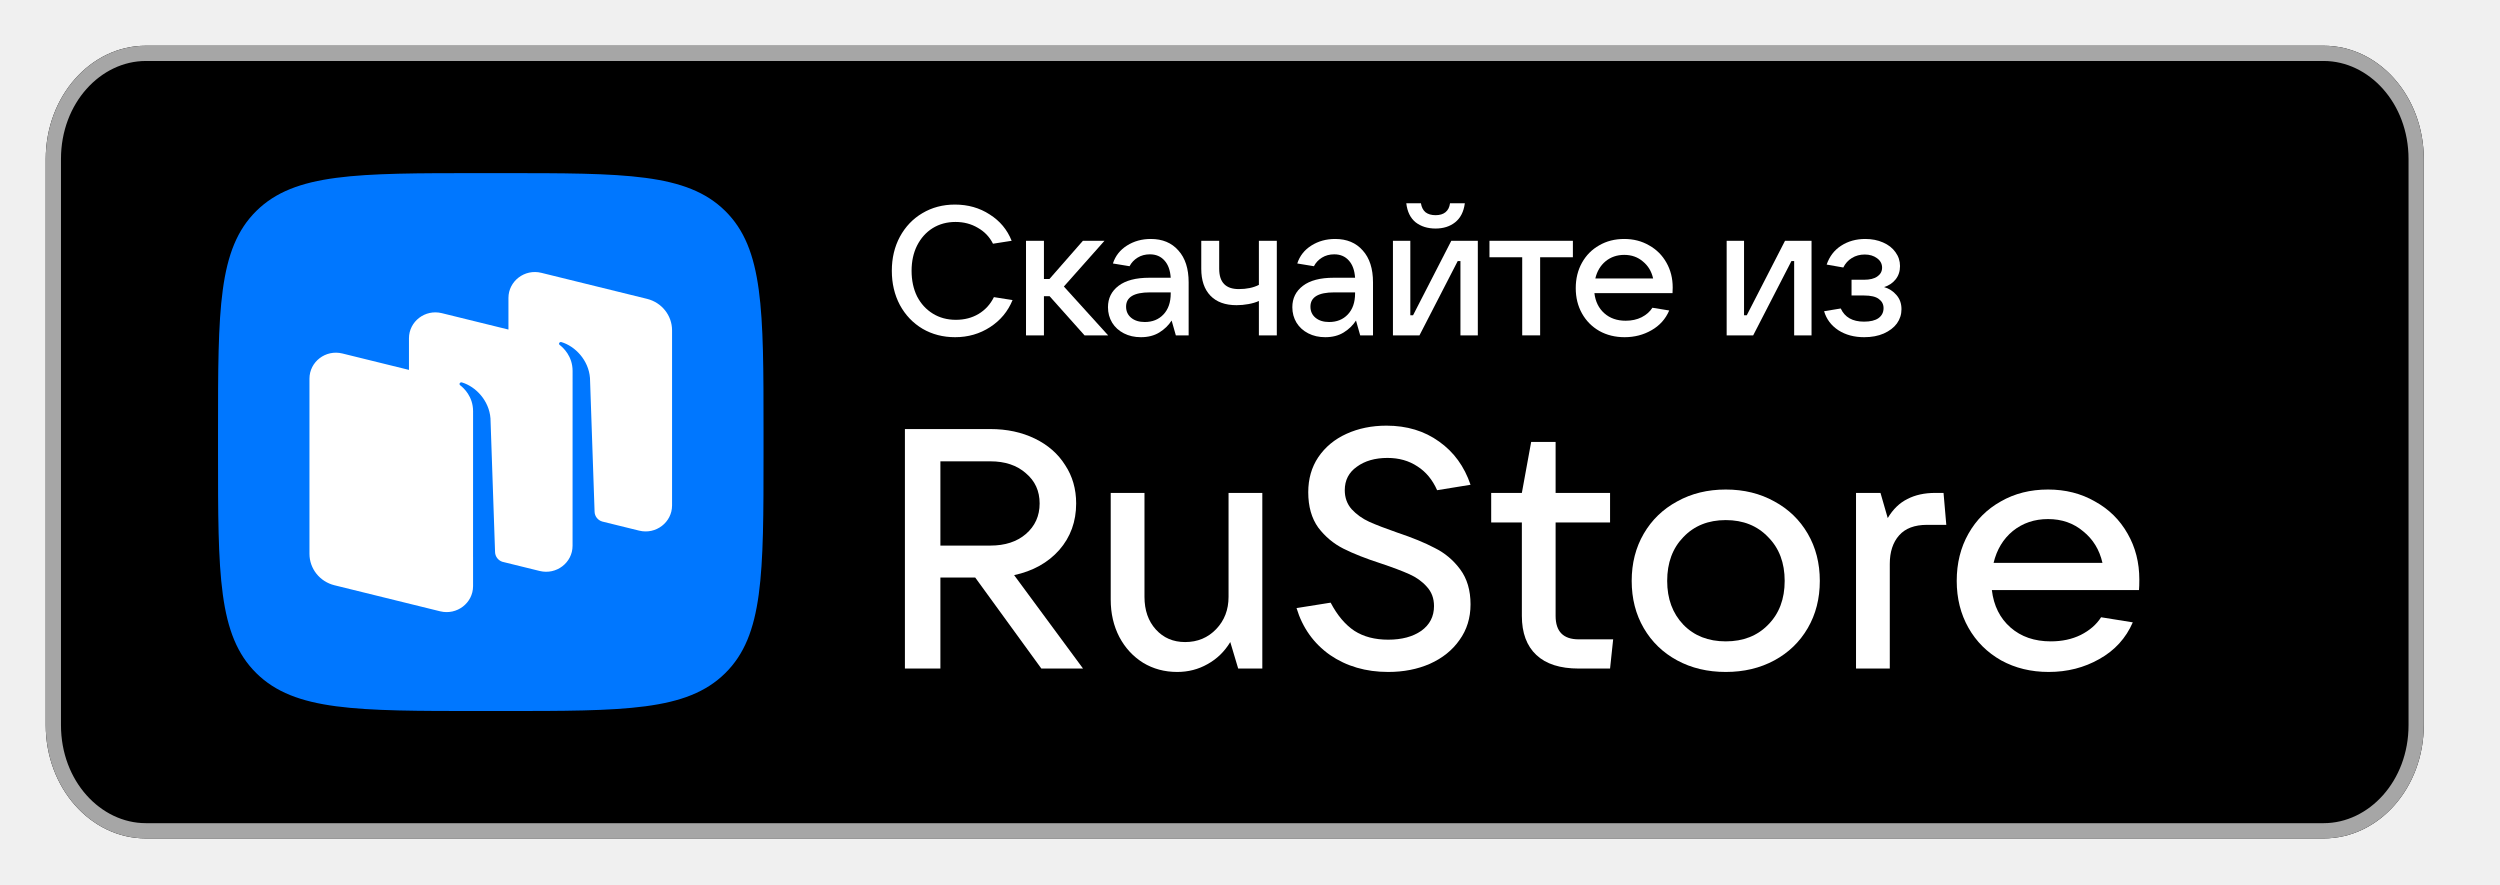
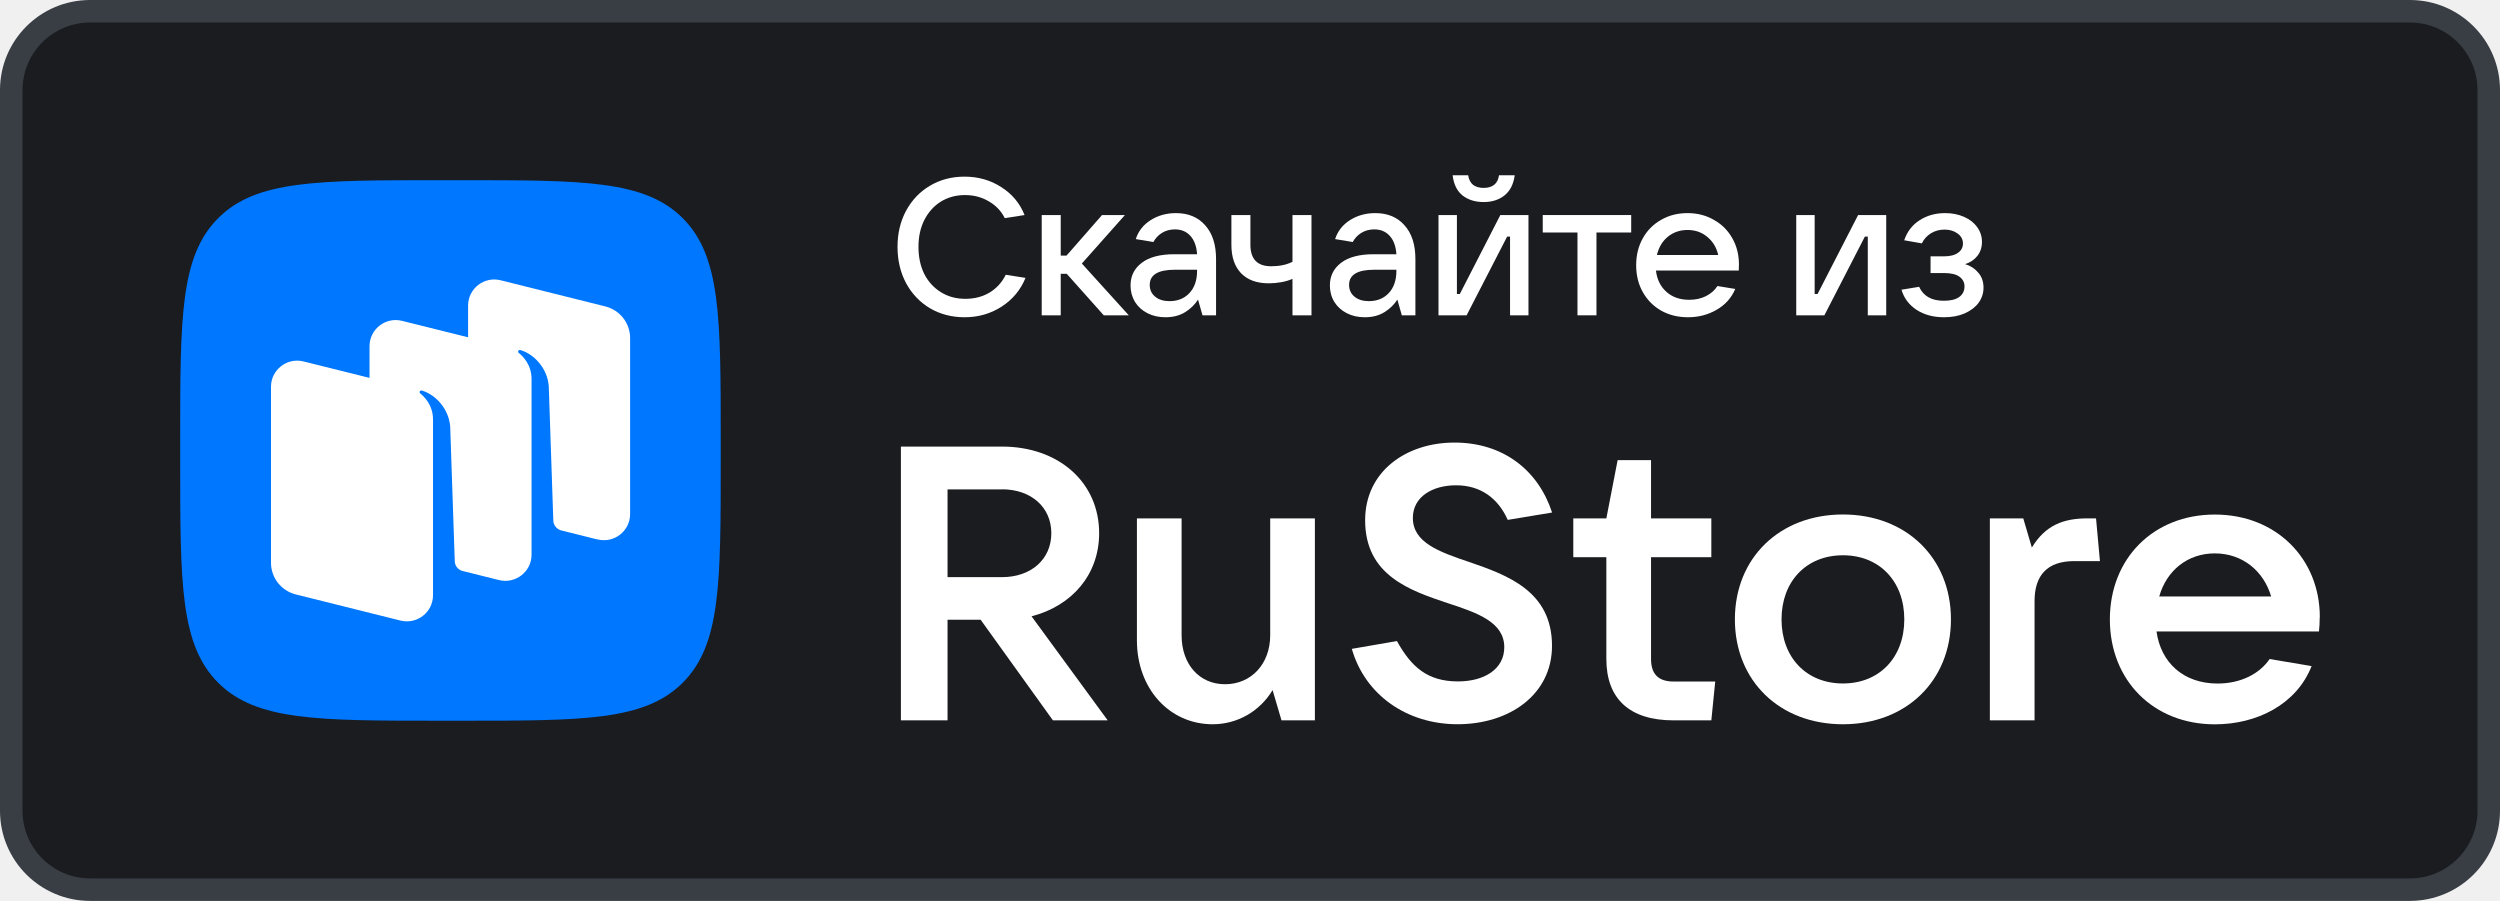
- <svg xmlns="http://www.w3.org/2000/svg" width="164" height="58" viewBox="0 0 164 58" fill="none">
-   <path d="M3 10.429C3 6.326 5.941 3 9.568 3H152.432C156.059 3 159 6.326 159 10.429V47.571C159 51.674 156.059 55 152.432 55H9.568C5.941 55 3 51.674 3 47.571V10.429Z" fill="black" />
-   <path fill-rule="evenodd" clip-rule="evenodd" d="M152.432 4H9.568C6.605 4 4 6.759 4 10.429V47.571C4 51.241 6.605 54 9.568 54H152.432C155.395 54 158 51.241 158 47.571V10.429C158 6.759 155.395 4 152.432 4ZM9.568 3C5.941 3 3 6.326 3 10.429V47.571C3 51.674 5.941 55 9.568 55H152.432C156.059 55 159 51.674 159 47.571V10.429C159 6.326 156.059 3 152.432 3H9.568Z" fill="#A6A6A6" />
-   <path d="M16.817 44.162C19.333 46.643 23.382 46.643 31.479 46.643H32.911C41.008 46.643 45.057 46.643 47.573 44.162C50.088 41.682 50.088 37.69 50.088 29.705V28.294C50.088 20.31 50.088 16.318 47.573 13.837C45.057 11.357 41.008 11.357 32.911 11.357H31.479C23.382 11.357 19.333 11.357 16.817 13.837C14.302 16.318 14.302 20.31 14.302 28.294V29.705C14.302 37.69 14.302 41.682 16.817 44.162Z" fill="#0077FF" />
-   <path fill-rule="evenodd" clip-rule="evenodd" d="M41.93 34.81L39.512 34.214C39.221 34.132 39.015 33.874 39.005 33.574L38.703 24.798C38.615 23.637 37.741 22.713 36.827 22.441C36.776 22.426 36.721 22.447 36.691 22.49C36.66 22.534 36.672 22.596 36.715 22.628C36.941 22.801 37.562 23.363 37.562 24.332L37.56 35.805C37.56 36.913 36.498 37.725 35.403 37.456L32.948 36.851C32.675 36.757 32.486 36.507 32.476 36.219L32.175 27.443C32.087 26.282 31.213 25.358 30.299 25.086C30.248 25.071 30.193 25.091 30.163 25.135C30.132 25.179 30.144 25.24 30.187 25.273C30.413 25.445 31.034 26.007 31.034 26.977L31.032 36.54L31.033 36.54V38.451C31.033 39.559 29.971 40.371 28.876 40.102L21.941 38.393C20.977 38.156 20.301 37.305 20.301 36.33L20.301 24.839C20.301 23.731 21.363 22.919 22.458 23.188L26.828 24.265V22.193C26.828 21.085 27.889 20.273 28.984 20.543L33.354 21.619V19.547C33.354 18.44 34.416 17.627 35.511 17.897L42.446 19.605C43.41 19.843 44.087 20.693 44.087 21.668V33.159C44.087 34.267 43.025 35.08 41.93 34.81Z" fill="white" />
-   <path d="M71.047 43.857H68.313L63.973 37.885H61.69V43.857H59.362V28.146H64.968C66.052 28.146 67.024 28.354 67.883 28.77C68.742 29.186 69.405 29.765 69.872 30.508C70.354 31.236 70.596 32.075 70.596 33.026C70.596 34.215 70.226 35.233 69.488 36.079C68.75 36.911 67.763 37.461 66.527 37.729L71.047 43.857ZM61.69 30.263V35.79H64.968C65.932 35.79 66.708 35.537 67.296 35.032C67.898 34.512 68.2 33.843 68.2 33.026C68.2 32.209 67.898 31.548 67.296 31.043C66.708 30.523 65.932 30.263 64.968 30.263H61.69Z" fill="white" />
-   <path d="M77.225 44.08C76.396 44.08 75.65 43.879 74.987 43.478C74.324 43.062 73.804 42.498 73.428 41.785C73.051 41.057 72.863 40.239 72.863 39.333V32.335H75.078V39.155C75.078 40.031 75.326 40.745 75.823 41.294C76.321 41.844 76.961 42.119 77.745 42.119C78.558 42.119 79.236 41.837 79.779 41.272C80.321 40.707 80.593 40.002 80.593 39.155V32.335H82.808V43.857H81.225L80.706 42.119C80.329 42.743 79.832 43.226 79.214 43.567C78.611 43.909 77.948 44.08 77.225 44.08Z" fill="white" />
-   <path d="M91.065 44.08C89.603 44.08 88.33 43.709 87.245 42.966C86.175 42.208 85.444 41.183 85.053 39.89L87.29 39.534C87.727 40.366 88.247 40.982 88.85 41.383C89.453 41.77 90.191 41.963 91.065 41.963C91.954 41.963 92.677 41.77 93.235 41.383C93.792 40.982 94.071 40.44 94.071 39.757C94.071 39.251 93.913 38.828 93.596 38.486C93.295 38.145 92.911 37.87 92.444 37.662C91.976 37.454 91.366 37.223 90.613 36.971C89.603 36.644 88.774 36.317 88.126 35.99C87.479 35.663 86.929 35.203 86.477 34.609C86.04 33.999 85.821 33.227 85.821 32.291C85.821 31.414 86.04 30.649 86.477 29.995C86.929 29.327 87.546 28.814 88.33 28.458C89.114 28.101 89.987 27.923 90.952 27.923C92.293 27.923 93.445 28.272 94.41 28.97C95.374 29.654 96.06 30.597 96.467 31.801L94.274 32.157C93.973 31.474 93.543 30.954 92.986 30.597C92.428 30.226 91.773 30.04 91.02 30.04C90.206 30.04 89.535 30.233 89.008 30.619C88.481 30.991 88.217 31.503 88.217 32.157C88.217 32.647 88.368 33.063 88.669 33.405C88.985 33.747 89.37 34.022 89.822 34.23C90.289 34.438 90.907 34.675 91.675 34.943C92.654 35.27 93.468 35.604 94.116 35.946C94.779 36.273 95.337 36.741 95.789 37.35C96.241 37.959 96.467 38.724 96.467 39.645C96.467 40.537 96.226 41.317 95.743 41.985C95.276 42.654 94.628 43.174 93.8 43.545C92.986 43.902 92.074 44.08 91.065 44.08Z" fill="white" />
-   <path d="M105.823 41.941L105.62 43.857H103.563C102.342 43.857 101.416 43.56 100.783 42.966C100.15 42.371 99.834 41.517 99.834 40.403V34.274H97.822V32.335H99.834L100.444 28.993H102.048V32.335H105.62V34.274H102.048V40.403C102.048 41.428 102.553 41.941 103.563 41.941H105.823Z" fill="white" />
-   <path d="M113.21 44.08C112.019 44.08 110.957 43.827 110.023 43.322C109.089 42.817 108.358 42.111 107.83 41.205C107.303 40.299 107.039 39.266 107.039 38.107C107.039 36.949 107.303 35.916 107.83 35.01C108.358 34.103 109.089 33.398 110.023 32.893C110.957 32.373 112.019 32.113 113.21 32.113C114.4 32.113 115.462 32.373 116.396 32.893C117.331 33.398 118.061 34.103 118.589 35.01C119.116 35.916 119.38 36.949 119.38 38.107C119.38 39.266 119.116 40.299 118.589 41.205C118.061 42.111 117.331 42.817 116.396 43.322C115.462 43.827 114.4 44.08 113.21 44.08ZM113.21 42.074C114.355 42.074 115.281 41.71 115.99 40.982C116.713 40.254 117.075 39.296 117.075 38.107C117.075 36.919 116.713 35.961 115.99 35.233C115.281 34.49 114.355 34.118 113.21 34.118C112.064 34.118 111.138 34.49 110.43 35.233C109.721 35.961 109.367 36.919 109.367 38.107C109.367 39.281 109.721 40.239 110.43 40.982C111.138 41.71 112.064 42.074 113.21 42.074Z" fill="white" />
-   <path d="M121.755 43.857V32.335H123.36L123.835 33.985C124.181 33.405 124.611 32.989 125.123 32.737C125.635 32.469 126.246 32.335 126.954 32.335H127.496L127.677 34.43H126.411C125.598 34.43 124.987 34.661 124.581 35.121C124.174 35.582 123.97 36.206 123.97 36.993V43.857H121.755Z" fill="white" />
-   <path d="M140.34 38.018C140.34 38.315 140.333 38.546 140.318 38.709H130.666C130.787 39.734 131.194 40.551 131.887 41.161C132.58 41.77 133.462 42.074 134.531 42.074C135.27 42.074 135.925 41.933 136.498 41.651C137.085 41.354 137.53 40.967 137.831 40.492L139.911 40.826C139.459 41.866 138.728 42.669 137.718 43.233C136.724 43.798 135.616 44.08 134.396 44.08C133.236 44.08 132.196 43.827 131.277 43.322C130.358 42.802 129.642 42.089 129.13 41.183C128.617 40.277 128.361 39.251 128.361 38.107C128.361 36.949 128.617 35.916 129.13 35.01C129.642 34.103 130.35 33.398 131.254 32.893C132.158 32.373 133.19 32.113 134.351 32.113C135.496 32.113 136.52 32.373 137.424 32.893C138.344 33.398 139.059 34.103 139.572 35.01C140.084 35.901 140.34 36.904 140.34 38.018ZM134.351 34.051C133.462 34.051 132.693 34.311 132.045 34.831C131.412 35.351 130.99 36.05 130.779 36.926H137.922C137.726 36.065 137.304 35.374 136.656 34.854C136.023 34.319 135.255 34.051 134.351 34.051Z" fill="white" />
-   <path d="M62.656 22.12C61.864 22.12 61.152 21.936 60.52 21.568C59.888 21.192 59.392 20.672 59.032 20.008C58.68 19.344 58.504 18.596 58.504 17.764C58.504 16.932 58.68 16.188 59.032 15.532C59.392 14.868 59.884 14.352 60.508 13.984C61.14 13.608 61.852 13.42 62.644 13.42C63.5 13.42 64.26 13.636 64.924 14.068C65.596 14.492 66.076 15.068 66.364 15.796L65.14 15.988C64.916 15.54 64.584 15.192 64.144 14.944C63.712 14.688 63.224 14.56 62.68 14.56C62.12 14.56 61.62 14.696 61.18 14.968C60.748 15.24 60.408 15.62 60.16 16.108C59.92 16.588 59.8 17.14 59.8 17.764C59.8 18.396 59.92 18.956 60.16 19.444C60.408 19.924 60.752 20.3 61.192 20.572C61.632 20.844 62.136 20.98 62.704 20.98C63.264 20.98 63.76 20.852 64.192 20.596C64.632 20.332 64.968 19.964 65.2 19.492L66.424 19.684C66.12 20.428 65.628 21.02 64.948 21.46C64.268 21.9 63.504 22.12 62.656 22.12Z" fill="white" />
-   <path d="M72.694 22H71.146L68.854 19.432H68.482V22H67.306V15.796H68.482V18.304H68.842L71.038 15.796H72.454L69.79 18.796L72.694 22Z" fill="white" />
-   <path d="M75.491 15.676C76.259 15.676 76.863 15.928 77.303 16.432C77.751 16.928 77.975 17.624 77.975 18.52V22H77.135L76.859 21.028C76.659 21.34 76.391 21.6 76.055 21.808C75.719 22.016 75.315 22.12 74.843 22.12C74.427 22.12 74.055 22.036 73.727 21.868C73.399 21.7 73.143 21.468 72.959 21.172C72.775 20.868 72.683 20.528 72.683 20.152C72.683 19.568 72.915 19.1 73.379 18.748C73.843 18.396 74.515 18.22 75.395 18.22H76.799C76.767 17.732 76.631 17.356 76.391 17.092C76.151 16.82 75.831 16.684 75.431 16.684C75.127 16.684 74.859 16.756 74.627 16.9C74.395 17.044 74.219 17.232 74.099 17.464L73.007 17.284C73.167 16.788 73.475 16.396 73.931 16.108C74.387 15.82 74.907 15.676 75.491 15.676ZM75.095 21.124C75.599 21.124 76.007 20.96 76.319 20.632C76.639 20.296 76.799 19.836 76.799 19.252V19.18H75.431C74.391 19.18 73.871 19.492 73.871 20.116C73.871 20.42 73.983 20.664 74.207 20.848C74.431 21.032 74.727 21.124 75.095 21.124Z" fill="white" />
-   <path d="M82.583 19.744C82.391 19.832 82.163 19.9 81.899 19.948C81.635 19.996 81.375 20.02 81.119 20.02C80.375 20.02 79.803 19.812 79.403 19.396C79.003 18.98 78.803 18.392 78.803 17.632V15.796H79.979V17.632C79.979 18.52 80.407 18.964 81.263 18.964C81.783 18.964 82.223 18.872 82.583 18.688V15.796H83.759V22H82.583V19.744Z" fill="white" />
-   <path d="M87.585 15.676C88.353 15.676 88.957 15.928 89.397 16.432C89.845 16.928 90.069 17.624 90.069 18.52V22H89.229L88.953 21.028C88.753 21.34 88.485 21.6 88.149 21.808C87.813 22.016 87.409 22.12 86.937 22.12C86.521 22.12 86.149 22.036 85.821 21.868C85.493 21.7 85.237 21.468 85.053 21.172C84.869 20.868 84.777 20.528 84.777 20.152C84.777 19.568 85.009 19.1 85.473 18.748C85.937 18.396 86.609 18.22 87.489 18.22H88.893C88.861 17.732 88.725 17.356 88.485 17.092C88.245 16.82 87.925 16.684 87.525 16.684C87.221 16.684 86.953 16.756 86.721 16.9C86.489 17.044 86.313 17.232 86.193 17.464L85.101 17.284C85.261 16.788 85.569 16.396 86.025 16.108C86.481 15.82 87.001 15.676 87.585 15.676ZM87.189 21.124C87.693 21.124 88.101 20.96 88.413 20.632C88.733 20.296 88.893 19.836 88.893 19.252V19.18H87.525C86.485 19.18 85.965 19.492 85.965 20.116C85.965 20.42 86.077 20.664 86.301 20.848C86.525 21.032 86.821 21.124 87.189 21.124Z" fill="white" />
-   <path d="M93.117 22H91.377V15.796H92.517V20.68H92.697L95.205 15.796H96.945V22H95.805V17.128H95.625L93.117 22ZM94.173 14.992C93.653 14.992 93.217 14.856 92.865 14.584C92.521 14.304 92.317 13.888 92.253 13.336H93.213C93.253 13.592 93.353 13.788 93.513 13.924C93.681 14.052 93.901 14.116 94.173 14.116C94.445 14.116 94.661 14.052 94.821 13.924C94.989 13.788 95.089 13.592 95.121 13.336H96.093C96.021 13.888 95.809 14.304 95.457 14.584C95.113 14.856 94.685 14.992 94.173 14.992Z" fill="white" />
-   <path d="M101.033 22H99.857V16.876H97.709V15.796H103.181V16.876H101.033V22Z" fill="white" />
-   <path d="M109.729 18.856C109.729 19.016 109.725 19.14 109.717 19.228H104.593C104.657 19.78 104.873 20.22 105.241 20.548C105.609 20.876 106.077 21.04 106.645 21.04C107.037 21.04 107.385 20.964 107.689 20.812C108.001 20.652 108.237 20.444 108.397 20.188L109.501 20.368C109.261 20.928 108.873 21.36 108.337 21.664C107.809 21.968 107.221 22.12 106.573 22.12C105.957 22.12 105.405 21.984 104.917 21.712C104.429 21.432 104.049 21.048 103.777 20.56C103.505 20.072 103.369 19.52 103.369 18.904C103.369 18.28 103.505 17.724 103.777 17.236C104.049 16.748 104.425 16.368 104.905 16.096C105.385 15.816 105.933 15.676 106.549 15.676C107.157 15.676 107.701 15.816 108.181 16.096C108.669 16.368 109.049 16.748 109.321 17.236C109.593 17.716 109.729 18.256 109.729 18.856ZM106.549 16.72C106.077 16.72 105.669 16.86 105.325 17.14C104.989 17.42 104.765 17.796 104.653 18.268H108.445C108.341 17.804 108.117 17.432 107.773 17.152C107.437 16.864 107.029 16.72 106.549 16.72Z" fill="white" />
-   <path d="M115.009 22H113.269V15.796H114.409V20.68H114.589L117.097 15.796H118.837V22H117.697V17.128H117.517L115.009 22Z" fill="white" />
-   <path d="M123.597 18.832C123.925 18.928 124.197 19.104 124.413 19.36C124.629 19.608 124.737 19.916 124.737 20.284C124.737 20.628 124.637 20.94 124.437 21.22C124.237 21.492 123.949 21.712 123.573 21.88C123.205 22.04 122.777 22.12 122.289 22.12C121.633 22.12 121.069 21.968 120.597 21.664C120.125 21.352 119.813 20.936 119.661 20.416L120.753 20.236C121.017 20.812 121.525 21.1 122.277 21.1C122.693 21.1 123.009 21.024 123.225 20.872C123.449 20.712 123.561 20.492 123.561 20.212C123.561 19.964 123.457 19.764 123.249 19.612C123.049 19.46 122.725 19.384 122.277 19.384H121.461V18.352H122.277C122.661 18.352 122.953 18.28 123.153 18.136C123.361 17.992 123.465 17.8 123.465 17.56C123.465 17.304 123.353 17.096 123.129 16.936C122.913 16.776 122.645 16.696 122.325 16.696C122.013 16.696 121.733 16.772 121.485 16.924C121.237 17.076 121.049 17.284 120.921 17.548L119.829 17.356C120.013 16.82 120.329 16.408 120.777 16.12C121.233 15.824 121.761 15.676 122.361 15.676C122.793 15.676 123.181 15.752 123.525 15.904C123.877 16.056 124.149 16.268 124.341 16.54C124.541 16.812 124.641 17.116 124.641 17.452C124.641 17.796 124.545 18.088 124.353 18.328C124.161 18.568 123.909 18.736 123.597 18.832Z" fill="white" />
+ <svg xmlns="http://www.w3.org/2000/svg" width="111" height="40" viewBox="0 0 111 40" fill="none">
+   <g clip-path="url(#clip0_9015_8085)">
+     <rect x="0.5" y="0.5" width="110" height="39" rx="3.5" fill="#1A1C20" stroke="#393E45" />
+     <path d="M45.798 27.365C47.608 26.898 48.802 25.501 48.802 23.675C48.802 21.416 47.006 19.828 44.487 19.828H40V31.984H42.071V27.515H43.539L46.75 31.984H49.182L45.798 27.361V27.365ZM44.487 21.725C45.783 21.725 46.679 22.52 46.679 23.675C46.679 24.831 45.783 25.625 44.487 25.625H42.071V21.729H44.487V21.725Z" fill="white" />
+     <path d="M53.845 32.157C54.933 32.157 55.934 31.588 56.503 30.64L56.898 31.983H58.381V23.016H56.397V28.207C56.397 29.484 55.55 30.38 54.394 30.38C53.239 30.38 52.463 29.484 52.463 28.207V23.016H50.479V28.43C50.479 30.587 51.928 32.157 53.845 32.157Z" fill="white" />
+     <path d="M64.715 32.156C67.012 32.156 68.909 30.846 68.909 28.674C68.909 26.242 66.925 25.534 65.216 24.947C63.887 24.499 62.731 24.085 62.731 22.997C62.731 22.048 63.612 21.547 64.648 21.547C65.736 21.547 66.511 22.116 66.944 23.083L68.913 22.756C68.292 20.858 66.722 19.65 64.58 19.65C62.438 19.65 60.612 20.926 60.612 23.098C60.612 25.549 62.596 26.219 64.305 26.788C65.615 27.217 66.79 27.631 66.79 28.738C66.79 29.706 65.909 30.255 64.734 30.255C63.386 30.255 62.664 29.619 62.024 28.463L60.021 28.809C60.608 30.861 62.472 32.156 64.715 32.156Z" fill="white" />
+     <path d="M74.308 30.26C73.634 30.26 73.306 29.932 73.306 29.258V24.741H75.983V23.016H73.306V20.43H71.823L71.322 23.016H69.854V24.741H71.322V29.258C71.322 31.016 72.339 31.984 74.308 31.984H75.983L76.156 30.26H74.308Z" fill="white" />
+     <path d="M81.826 32.157C84.638 32.157 86.622 30.226 86.622 27.5C86.622 24.774 84.638 22.843 81.826 22.843C79.013 22.843 77.029 24.774 77.029 27.5C77.029 30.226 79.013 32.157 81.826 32.157ZM81.826 30.346C80.203 30.346 79.1 29.19 79.1 27.5C79.1 25.81 80.203 24.654 81.826 24.654C83.448 24.654 84.551 25.81 84.551 27.5C84.551 29.19 83.448 30.346 81.826 30.346Z" fill="white" />
+     <path d="M90.334 31.983V26.69C90.334 25.553 90.888 24.913 92.096 24.913H93.237L93.064 23.016H92.683C91.629 23.016 90.82 23.31 90.214 24.311L89.833 23.016H88.35V31.983H90.334Z" fill="white" />
+     <path d="M103 27.398C103 24.811 101.069 22.846 98.339 22.846C95.61 22.846 93.678 24.796 93.678 27.503C93.678 30.21 95.61 32.16 98.339 32.16C100.203 32.16 101.965 31.279 102.635 29.574L100.771 29.261C100.338 29.901 99.51 30.349 98.46 30.349C96.943 30.349 95.941 29.419 95.749 28.038H102.962C102.981 27.849 102.996 27.642 102.996 27.398M98.335 24.57C99.578 24.57 100.512 25.365 100.839 26.483H95.87C96.197 25.327 97.131 24.57 98.339 24.57" fill="white" />
+     <path d="M9.688 30.314C11.376 32 14.09 32 19.521 32H20.479C25.91 32 28.624 32 30.312 30.314C32 28.628 32 25.912 32 20.48V19.52C32 14.088 32 11.372 30.312 9.686C28.624 8 25.906 8 20.479 8H19.521C14.09 8 11.372 8 9.688 9.686C8 11.376 8 14.092 8 19.52V20.48C8 25.912 8 28.628 9.688 30.314Z" fill="#0077FF" />
+     <path fill-rule="evenodd" clip-rule="evenodd" d="M26.528 23.953L24.908 23.548C24.713 23.492 24.575 23.316 24.567 23.114L24.365 17.145C24.305 16.355 23.721 15.726 23.107 15.542C23.073 15.531 23.036 15.542 23.017 15.576C22.995 15.606 23.006 15.647 23.032 15.669C23.182 15.785 23.601 16.168 23.601 16.827V24.631C23.601 25.384 22.886 25.938 22.153 25.755L20.506 25.343C20.322 25.279 20.195 25.11 20.191 24.912L19.989 18.944C19.929 18.153 19.346 17.524 18.732 17.34C18.698 17.329 18.661 17.34 18.642 17.374C18.619 17.404 18.631 17.445 18.657 17.468C18.806 17.584 19.226 17.966 19.226 18.625V25.129V26.429C19.226 27.182 18.515 27.737 17.781 27.553L13.132 26.392C12.485 26.231 12.032 25.65 12.032 24.987V17.172C12.032 16.419 12.743 15.864 13.476 16.048L16.407 16.778V15.37C16.407 14.617 17.118 14.062 17.852 14.246L20.783 14.976V13.568C20.783 12.815 21.494 12.26 22.228 12.444L26.876 13.605C27.524 13.766 27.977 14.347 27.977 15.01V22.825C27.977 23.578 27.266 24.133 26.532 23.949" fill="white" />
+     <path d="M42.829 14.086C42.261 14.086 41.75 13.954 41.297 13.69C40.843 13.42 40.487 13.047 40.229 12.571C39.976 12.094 39.85 11.557 39.85 10.96C39.85 10.364 39.976 9.83 40.229 9.359C40.487 8.882 40.84 8.512 41.288 8.248C41.741 7.978 42.252 7.843 42.821 7.843C43.435 7.843 43.98 7.998 44.457 8.308C44.939 8.613 45.283 9.026 45.49 9.548L44.612 9.686C44.451 9.365 44.213 9.115 43.897 8.937C43.587 8.753 43.237 8.661 42.846 8.661C42.445 8.661 42.086 8.759 41.77 8.954C41.46 9.149 41.216 9.422 41.038 9.772C40.866 10.117 40.78 10.513 40.78 10.96C40.78 11.414 40.866 11.816 41.038 12.166C41.216 12.51 41.463 12.78 41.779 12.975C42.094 13.171 42.456 13.268 42.864 13.268C43.266 13.268 43.621 13.176 43.931 12.993C44.247 12.803 44.488 12.539 44.655 12.2L45.533 12.338C45.315 12.872 44.962 13.297 44.474 13.613C43.986 13.928 43.438 14.086 42.829 14.086Z" fill="white" />
+     <path d="M50.118 14H49.007L47.363 12.157H47.096V14H46.252V9.548H47.096V11.348H47.354L48.93 9.548H49.946L48.034 11.701L50.118 14Z" fill="white" />
+     <path d="M52.211 9.462C52.762 9.462 53.195 9.643 53.511 10.005C53.833 10.361 53.993 10.86 53.993 11.503V14H53.391L53.193 13.303C53.049 13.526 52.857 13.713 52.616 13.862C52.375 14.011 52.085 14.086 51.746 14.086C51.447 14.086 51.181 14.026 50.945 13.905C50.71 13.785 50.526 13.618 50.394 13.406C50.262 13.188 50.196 12.944 50.196 12.674C50.196 12.255 50.363 11.919 50.696 11.667C51.028 11.414 51.511 11.288 52.142 11.288H53.15C53.127 10.938 53.029 10.668 52.857 10.478C52.684 10.283 52.455 10.185 52.168 10.185C51.95 10.185 51.758 10.237 51.591 10.341C51.425 10.444 51.298 10.579 51.212 10.745L50.429 10.616C50.543 10.26 50.764 9.979 51.092 9.772C51.419 9.566 51.792 9.462 52.211 9.462ZM51.927 13.371C52.288 13.371 52.581 13.254 52.805 13.018C53.035 12.777 53.15 12.447 53.15 12.028V11.976H52.168C51.422 11.976 51.048 12.2 51.048 12.648C51.048 12.866 51.129 13.041 51.29 13.173C51.45 13.305 51.663 13.371 51.927 13.371Z" fill="white" />
+     <path d="M57.386 12.381C57.248 12.444 57.085 12.493 56.895 12.528C56.706 12.562 56.519 12.579 56.336 12.579C55.802 12.579 55.392 12.43 55.104 12.132C54.817 11.833 54.674 11.411 54.674 10.866V9.548H55.518V10.866C55.518 11.503 55.825 11.822 56.439 11.822C56.812 11.822 57.128 11.755 57.386 11.623V9.548H58.23V14H57.386V12.381Z" fill="white" />
+     <path d="M61.061 9.462C61.612 9.462 62.046 9.643 62.361 10.005C62.683 10.361 62.844 10.86 62.844 11.503V14H62.241L62.043 13.303C61.899 13.526 61.707 13.713 61.466 13.862C61.225 14.011 60.935 14.086 60.596 14.086C60.298 14.086 60.031 14.026 59.796 13.905C59.56 13.785 59.377 13.618 59.245 13.406C59.112 13.188 59.047 12.944 59.047 12.674C59.047 12.255 59.213 11.919 59.546 11.667C59.879 11.414 60.361 11.288 60.992 11.288H62C61.977 10.938 61.879 10.668 61.707 10.478C61.535 10.283 61.305 10.185 61.018 10.185C60.8 10.185 60.608 10.237 60.441 10.341C60.275 10.444 60.149 10.579 60.062 10.745L59.279 10.616C59.394 10.26 59.615 9.979 59.942 9.772C60.269 9.566 60.642 9.462 61.061 9.462ZM60.777 13.371C61.139 13.371 61.432 13.254 61.656 13.018C61.885 12.777 62 12.447 62 12.028V11.976H61.018C60.272 11.976 59.899 12.2 59.899 12.648C59.899 12.866 59.979 13.041 60.14 13.173C60.301 13.305 60.513 13.371 60.777 13.371Z" fill="white" />
+     <path d="M65.117 14H63.869V9.548H64.687V13.053H64.816L66.615 9.548H67.864V14H67.046V10.504H66.917L65.117 14ZM65.875 8.971C65.502 8.971 65.189 8.874 64.936 8.679C64.69 8.478 64.543 8.179 64.497 7.783H65.186C65.215 7.967 65.287 8.108 65.401 8.205C65.522 8.297 65.68 8.343 65.875 8.343C66.07 8.343 66.225 8.297 66.34 8.205C66.46 8.108 66.532 7.967 66.555 7.783H67.253C67.201 8.179 67.049 8.478 66.796 8.679C66.549 8.874 66.242 8.971 65.875 8.971Z" fill="white" />
+     <path d="M70.883 14H70.04V10.323H68.498V9.548H72.425V10.323H70.883V14Z" fill="white" />
+     <path d="M77.209 11.744C77.209 11.859 77.207 11.948 77.201 12.011H73.524C73.57 12.407 73.725 12.723 73.989 12.958C74.253 13.194 74.589 13.311 74.996 13.311C75.278 13.311 75.527 13.257 75.746 13.148C75.969 13.033 76.139 12.883 76.254 12.7L77.046 12.829C76.874 13.231 76.595 13.541 76.21 13.759C75.832 13.977 75.41 14.086 74.945 14.086C74.503 14.086 74.107 13.989 73.757 13.793C73.406 13.592 73.134 13.317 72.939 12.967C72.743 12.617 72.646 12.22 72.646 11.778C72.646 11.331 72.743 10.932 72.939 10.582C73.134 10.232 73.403 9.959 73.748 9.764C74.092 9.563 74.486 9.462 74.927 9.462C75.364 9.462 75.754 9.563 76.099 9.764C76.449 9.959 76.721 10.232 76.917 10.582C77.112 10.926 77.209 11.313 77.209 11.744ZM74.927 10.211C74.589 10.211 74.296 10.312 74.049 10.513C73.808 10.714 73.647 10.983 73.567 11.322H76.288C76.213 10.989 76.053 10.722 75.806 10.521C75.565 10.315 75.272 10.211 74.927 10.211Z" fill="white" />
+     <path d="M81.002 14H79.753V9.548H80.571V13.053H80.7L82.5 9.548H83.748V14H82.93V10.504H82.801L81.002 14Z" fill="white" />
+     <path d="M87.25 11.727C87.485 11.796 87.68 11.922 87.835 12.106C87.99 12.284 88.068 12.505 88.068 12.769C88.068 13.015 87.996 13.239 87.853 13.44C87.709 13.636 87.503 13.793 87.233 13.914C86.969 14.029 86.662 14.086 86.311 14.086C85.841 14.086 85.436 13.977 85.097 13.759C84.759 13.535 84.535 13.237 84.426 12.863L85.209 12.734C85.399 13.148 85.763 13.354 86.303 13.354C86.601 13.354 86.828 13.3 86.983 13.191C87.144 13.076 87.224 12.918 87.224 12.717C87.224 12.539 87.15 12.396 87 12.287C86.857 12.178 86.624 12.123 86.303 12.123H85.717V11.382H86.303C86.578 11.382 86.788 11.331 86.931 11.227C87.081 11.124 87.155 10.986 87.155 10.814C87.155 10.63 87.075 10.481 86.914 10.366C86.759 10.252 86.567 10.194 86.337 10.194C86.113 10.194 85.912 10.249 85.734 10.358C85.557 10.467 85.422 10.616 85.33 10.806L84.546 10.668C84.678 10.283 84.905 9.988 85.227 9.781C85.554 9.568 85.933 9.462 86.363 9.462C86.673 9.462 86.951 9.517 87.198 9.626C87.451 9.735 87.646 9.887 87.784 10.082C87.927 10.277 87.999 10.495 87.999 10.737C87.999 10.983 87.93 11.193 87.792 11.365C87.655 11.537 87.474 11.658 87.25 11.727Z" fill="white" />
+   </g>
+   <defs>
+     <clipPath id="clip0_9015_8085">
+       <rect width="111" height="40" fill="white" />
+     </clipPath>
+   </defs>
</svg>
